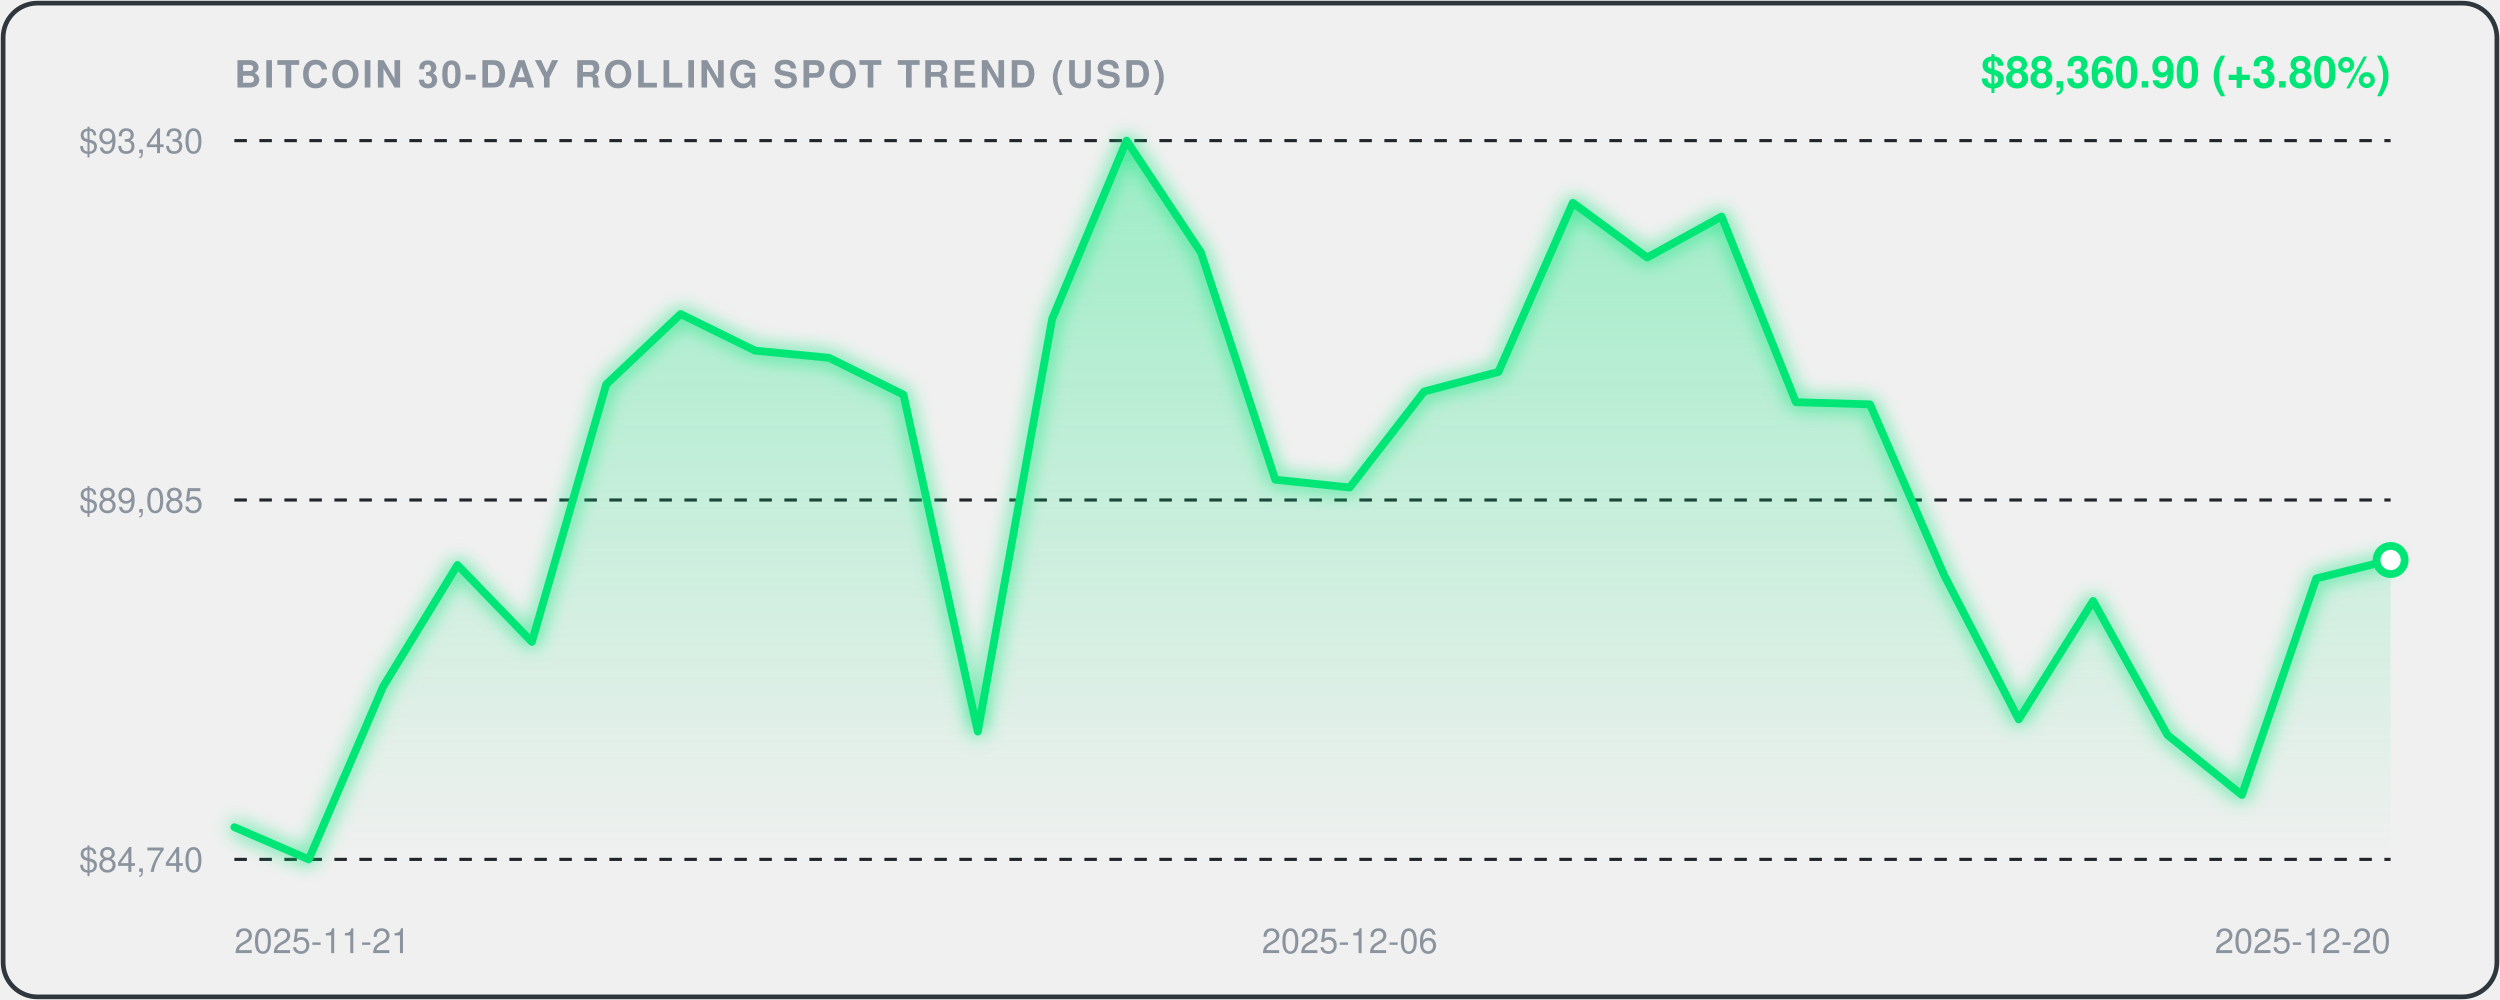
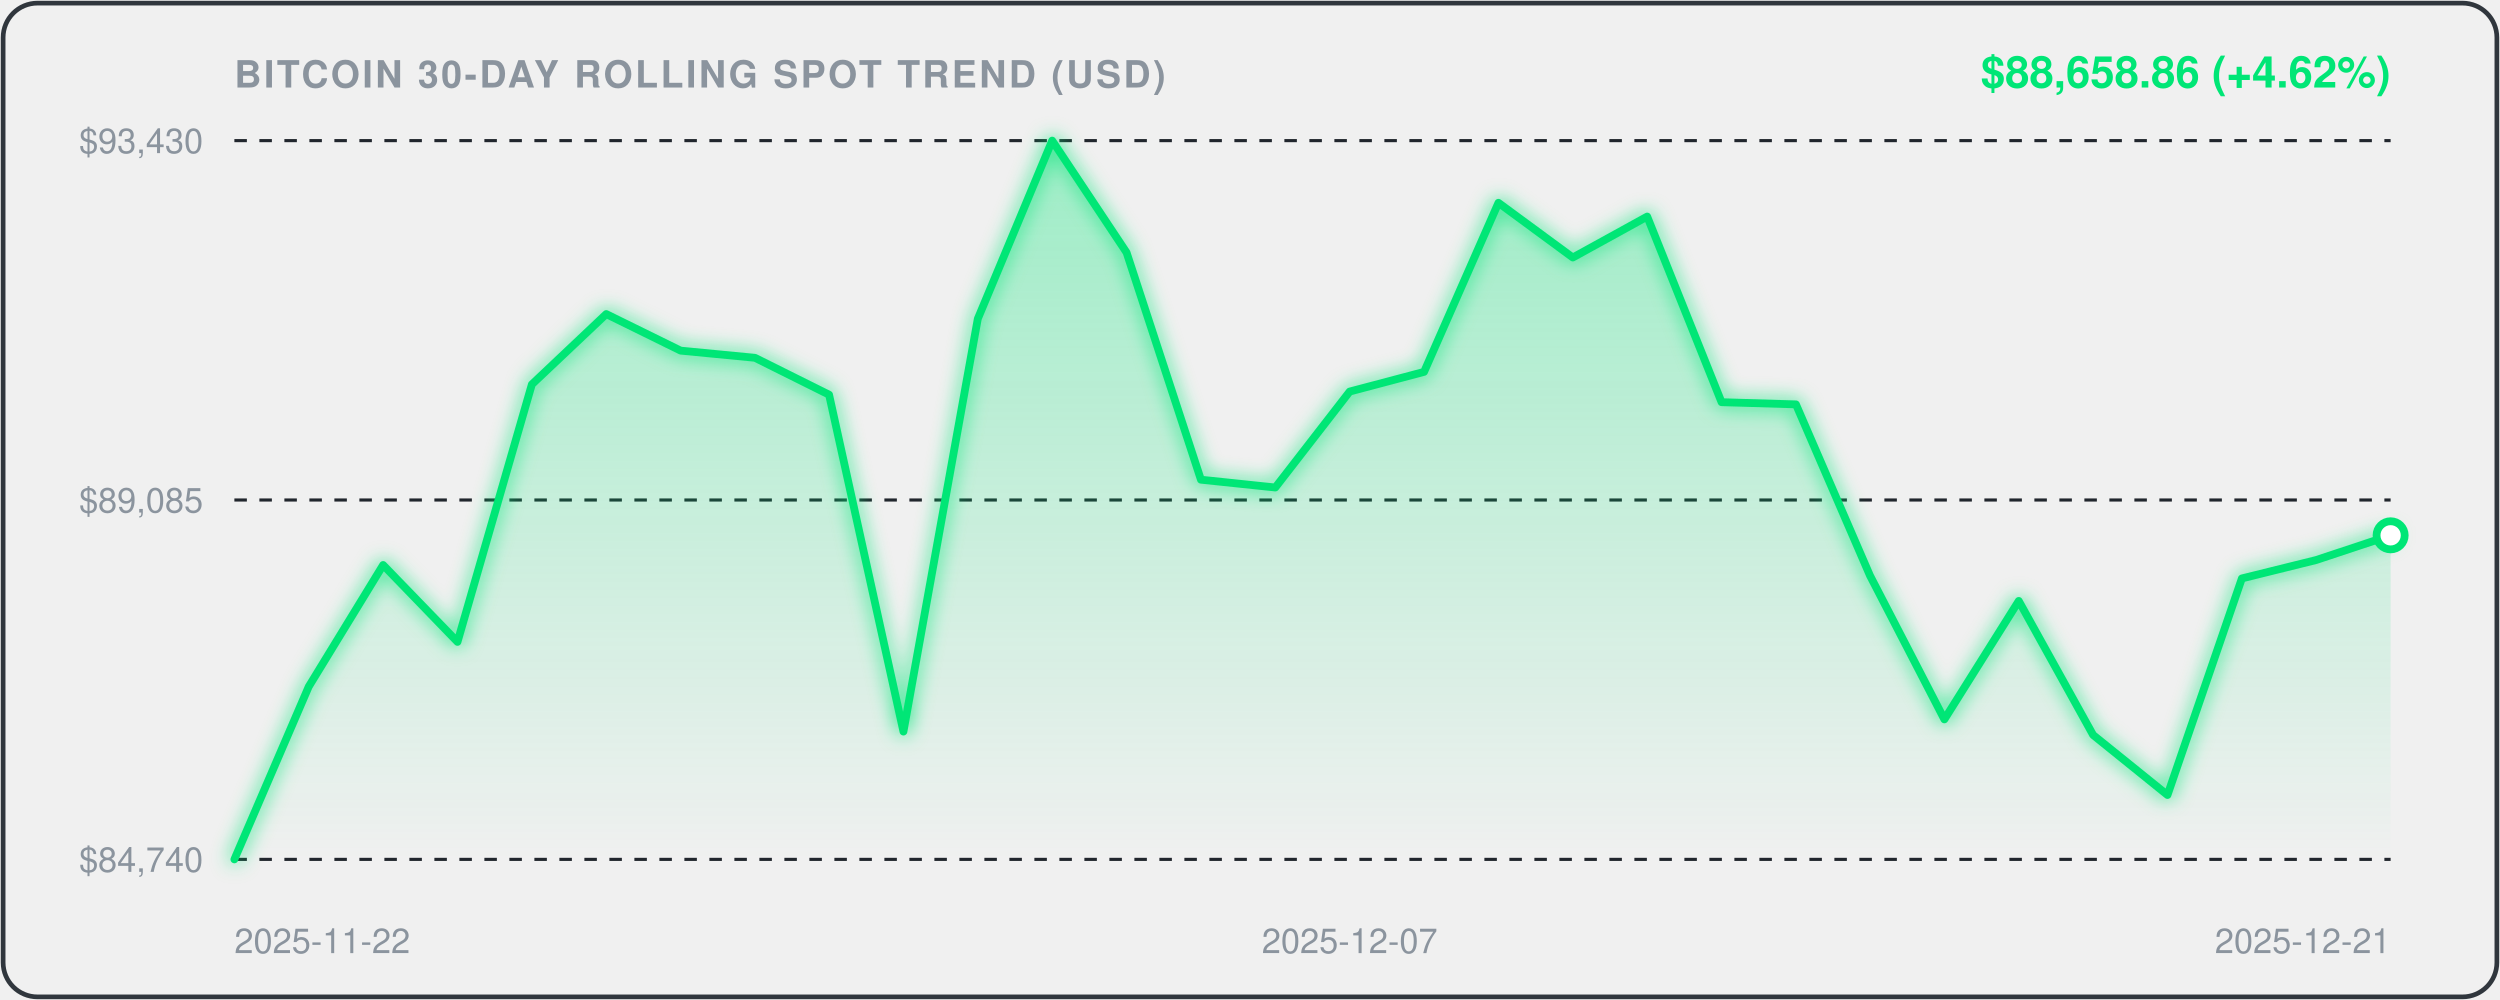
<svg xmlns="http://www.w3.org/2000/svg" viewBox="0 0 800 320" width="100%" height="100%" style="background:#0d1117;border-radius:12px;font-family:-apple-system,BlinkMacSystemFont,'Segoe UI',Helvetica,Arial,sans-serif;">
  <defs>
    <linearGradient id="areaGrad" x1="0" y1="0" x2="0" y2="1">
      <stop offset="0%" stop-color="rgba(0, 230, 118, 0.35)" />
      <stop offset="100%" stop-color="rgba(0, 230, 118, 0.0)" />
    </linearGradient>
    <filter id="glow" x="-20%" y="-20%" width="140%" height="140%">
      <feGaussianBlur stdDeviation="3" result="blur" />
      <feComposite in="SourceGraphic" in2="blur" operator="over" />
    </filter>
  </defs>
  <rect x="1" y="1" width="798" height="318" rx="11" fill="none" stroke="#30363d" stroke-width="1.5" />
  <text x="75" y="28" fill="#8b949e" font-size="12" font-weight="600" letter-spacing="0.8">BITCOIN 30-DAY ROLLING SPOT TREND (USD)</text>
-   <text x="765" y="28" text-anchor="end" fill="#00E676" font-size="14" font-weight="700">$88,360.90 (+3.80%)</text>
+   <text x="765" y="28" text-anchor="end" fill="#00E676" font-size="14" font-weight="700">$88,658.86 (+4.62%)</text>
  <line x1="75" y1="45" x2="765" y2="45" stroke="#21262d" stroke-width="1" stroke-dasharray="4,4" />
  <text x="65" y="49" text-anchor="end" fill="#8b949e" font-size="11">$93,430</text>
  <line x1="75" y1="160.0" x2="765" y2="160.0" stroke="#21262d" stroke-width="1" stroke-dasharray="4,4" />
  <text x="65" y="164.0" text-anchor="end" fill="#8b949e" font-size="11">$89,085</text>
  <line x1="75" y1="275" x2="765" y2="275" stroke="#21262d" stroke-width="1" stroke-dasharray="4,4" />
  <text x="65" y="279" text-anchor="end" fill="#8b949e" font-size="11">$84,740</text>
-   <path d="M 75.0,264.7 L 98.8,275.0 L 122.6,219.7 L 146.4,180.8 L 170.2,205.4 L 194.0,123.0 L 217.8,100.5 L 241.6,112.2 L 265.3,114.5 L 289.1,126.3 L 312.9,234.1 L 336.7,102.0 L 360.5,45.0 L 384.3,80.8 L 408.1,153.5 L 431.9,156.0 L 455.7,125.3 L 479.5,119.0 L 503.3,64.9 L 527.1,82.4 L 550.9,69.3 L 574.7,128.7 L 598.4,129.4 L 622.2,184.2 L 646.0,230.2 L 669.8,192.3 L 693.6,235.2 L 717.4,254.4 L 741.2,185.1 L 765.0,179.2 L 765.0,275.0 L 75.0,275.0 Z" fill="url(#areaGrad)" />
-   <path d="M 75.0,264.7 L 98.8,275.0 L 122.6,219.7 L 146.4,180.8 L 170.2,205.4 L 194.0,123.0 L 217.8,100.5 L 241.6,112.2 L 265.3,114.5 L 289.1,126.3 L 312.9,234.1 L 336.7,102.0 L 360.5,45.0 L 384.3,80.8 L 408.1,153.5 L 431.9,156.0 L 455.7,125.3 L 479.5,119.0 L 503.3,64.9 L 527.1,82.4 L 550.9,69.3 L 574.7,128.7 L 598.4,129.4 L 622.2,184.2 L 646.0,230.2 L 669.8,192.3 L 693.6,235.2 L 717.4,254.4 L 741.2,185.1 L 765.0,179.2" fill="none" stroke="#00E676" stroke-width="2.5" stroke-linecap="round" stroke-linejoin="round" filter="url(#glow)" />
-   <circle cx="765.0" cy="179.2" r="4.5" fill="#ffffff" stroke="#00E676" stroke-width="2.5" />
-   <text x="75.0" y="305" fill="#8b949e" font-size="11" text-anchor="start">2025-11-21</text>
-   <text x="431.9" y="305" fill="#8b949e" font-size="11" text-anchor="middle">2025-12-06</text>
-   <text x="765.0" y="305" fill="#8b949e" font-size="11" text-anchor="end">2025-12-20</text>
+   <path d="M 75.0,275.0 L 98.8,219.7 L 122.6,180.8 L 146.4,205.4 L 170.2,123.0 L 194.0,100.5 L 217.8,112.2 L 241.6,114.5 L 265.3,126.3 L 289.1,234.1 L 312.9,102.0 L 336.7,45.0 L 360.5,80.8 L 384.3,153.5 L 408.1,156.0 L 431.9,125.3 L 455.7,119.0 L 479.5,64.9 L 503.3,82.4 L 527.1,69.3 L 550.9,128.7 L 574.7,129.4 L 598.4,184.2 L 622.2,230.2 L 646.0,192.3 L 669.8,235.2 L 693.6,254.4 L 717.4,185.1 L 741.2,179.2 L 765.0,171.3 L 765.0,275.0 L 75.0,275.0 Z" fill="url(#areaGrad)" />
+   <path d="M 75.0,275.0 L 98.8,219.7 L 122.6,180.8 L 146.4,205.4 L 170.2,123.0 L 194.0,100.5 L 217.8,112.2 L 241.6,114.5 L 265.3,126.3 L 289.1,234.1 L 312.9,102.0 L 336.7,45.0 L 360.5,80.8 L 384.3,153.5 L 408.1,156.0 L 431.9,125.3 L 455.7,119.0 L 479.5,64.9 L 503.3,82.4 L 527.1,69.3 L 550.9,128.7 L 574.7,129.4 L 598.4,184.2 L 622.2,230.2 L 646.0,192.3 L 669.8,235.2 L 693.6,254.4 L 717.4,185.1 L 741.2,179.2 L 765.0,171.3" fill="none" stroke="#00E676" stroke-width="2.5" stroke-linecap="round" stroke-linejoin="round" filter="url(#glow)" />
+   <circle cx="765.0" cy="171.3" r="4.5" fill="#ffffff" stroke="#00E676" stroke-width="2.5" />
+   <text x="75.0" y="305" fill="#8b949e" font-size="11" text-anchor="start">2025-11-22</text>
+   <text x="431.9" y="305" fill="#8b949e" font-size="11" text-anchor="middle">2025-12-07</text>
+   <text x="765.0" y="305" fill="#8b949e" font-size="11" text-anchor="end">2025-12-21</text>
</svg>
